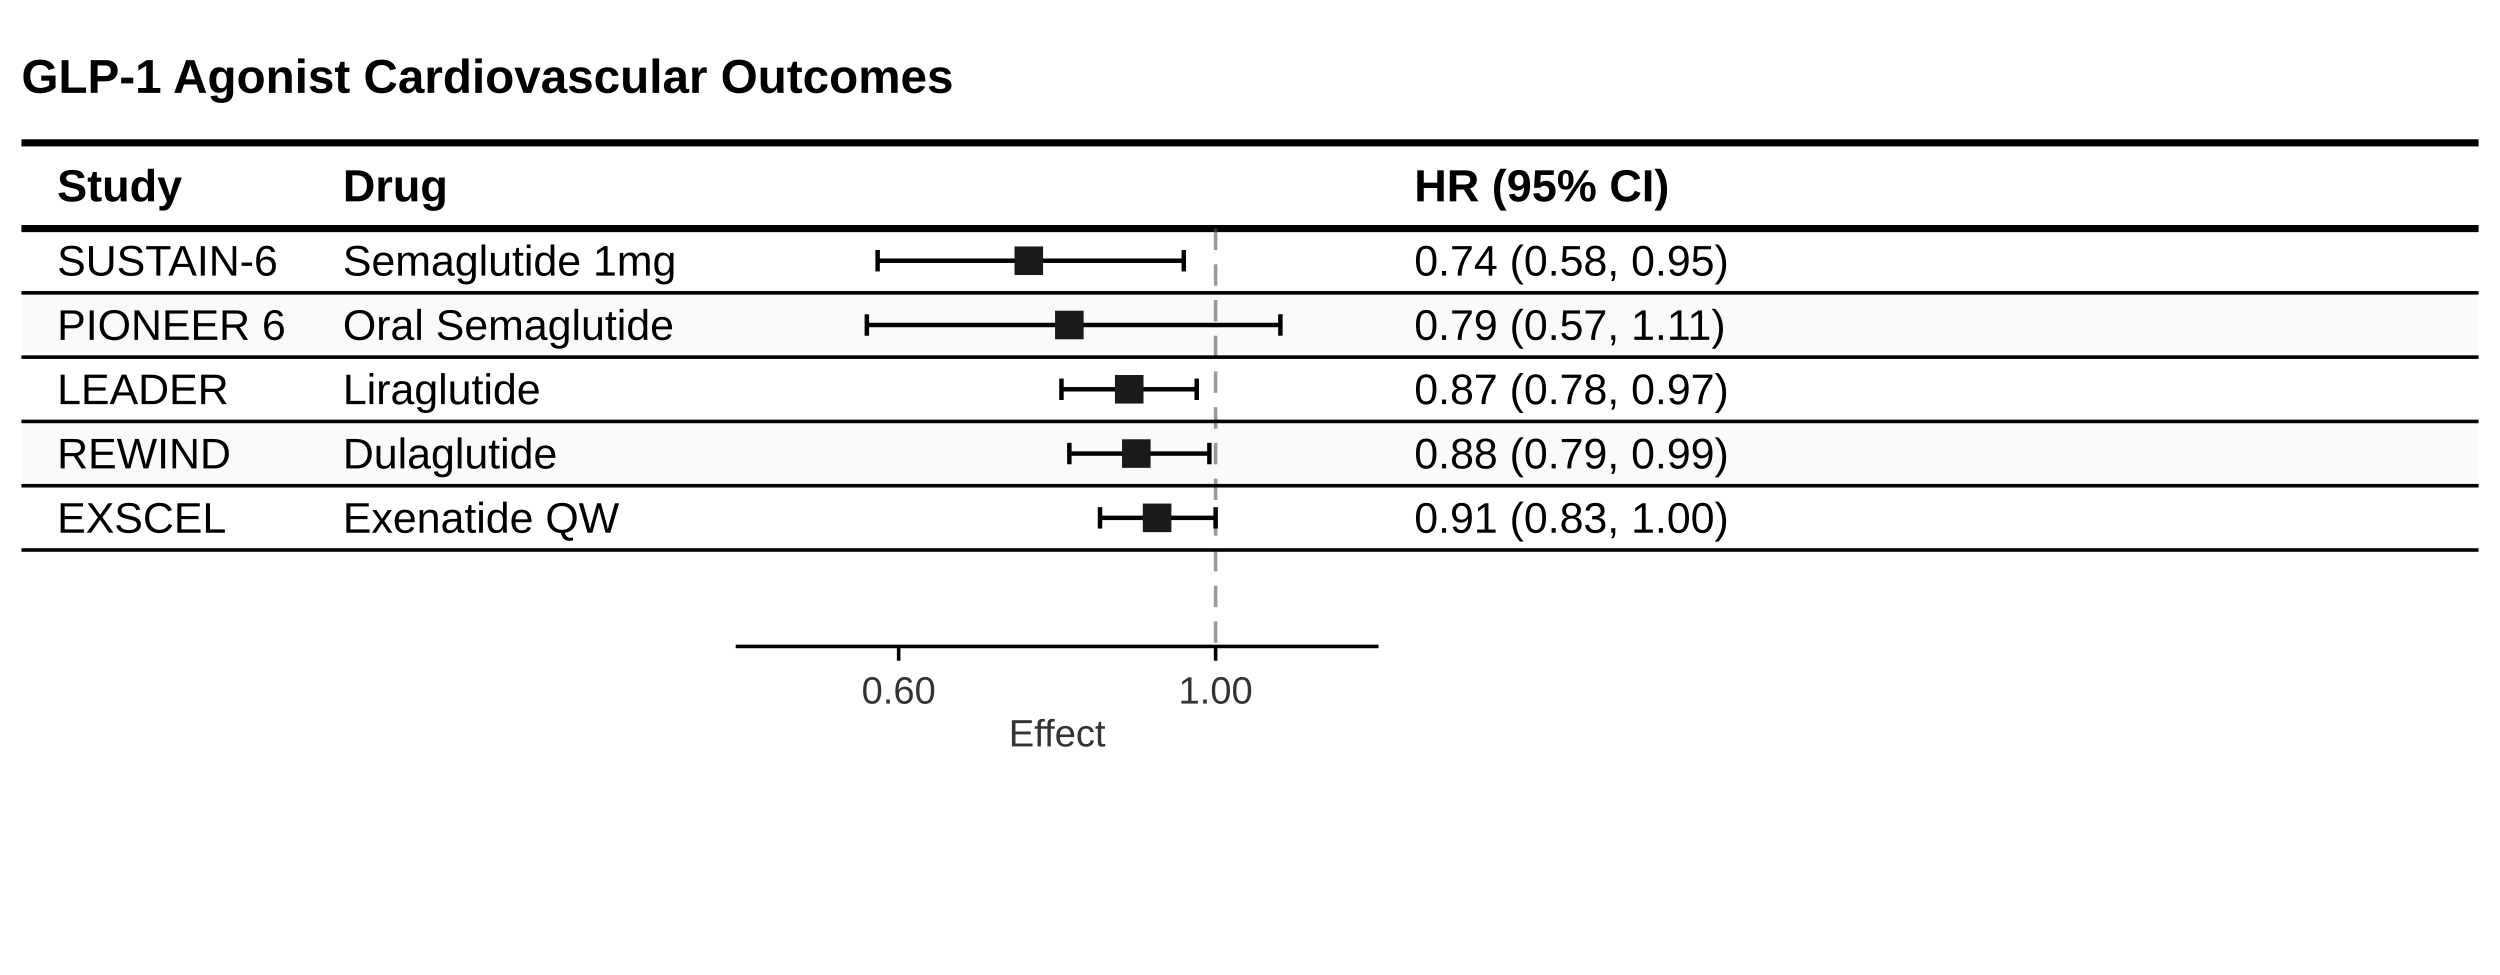
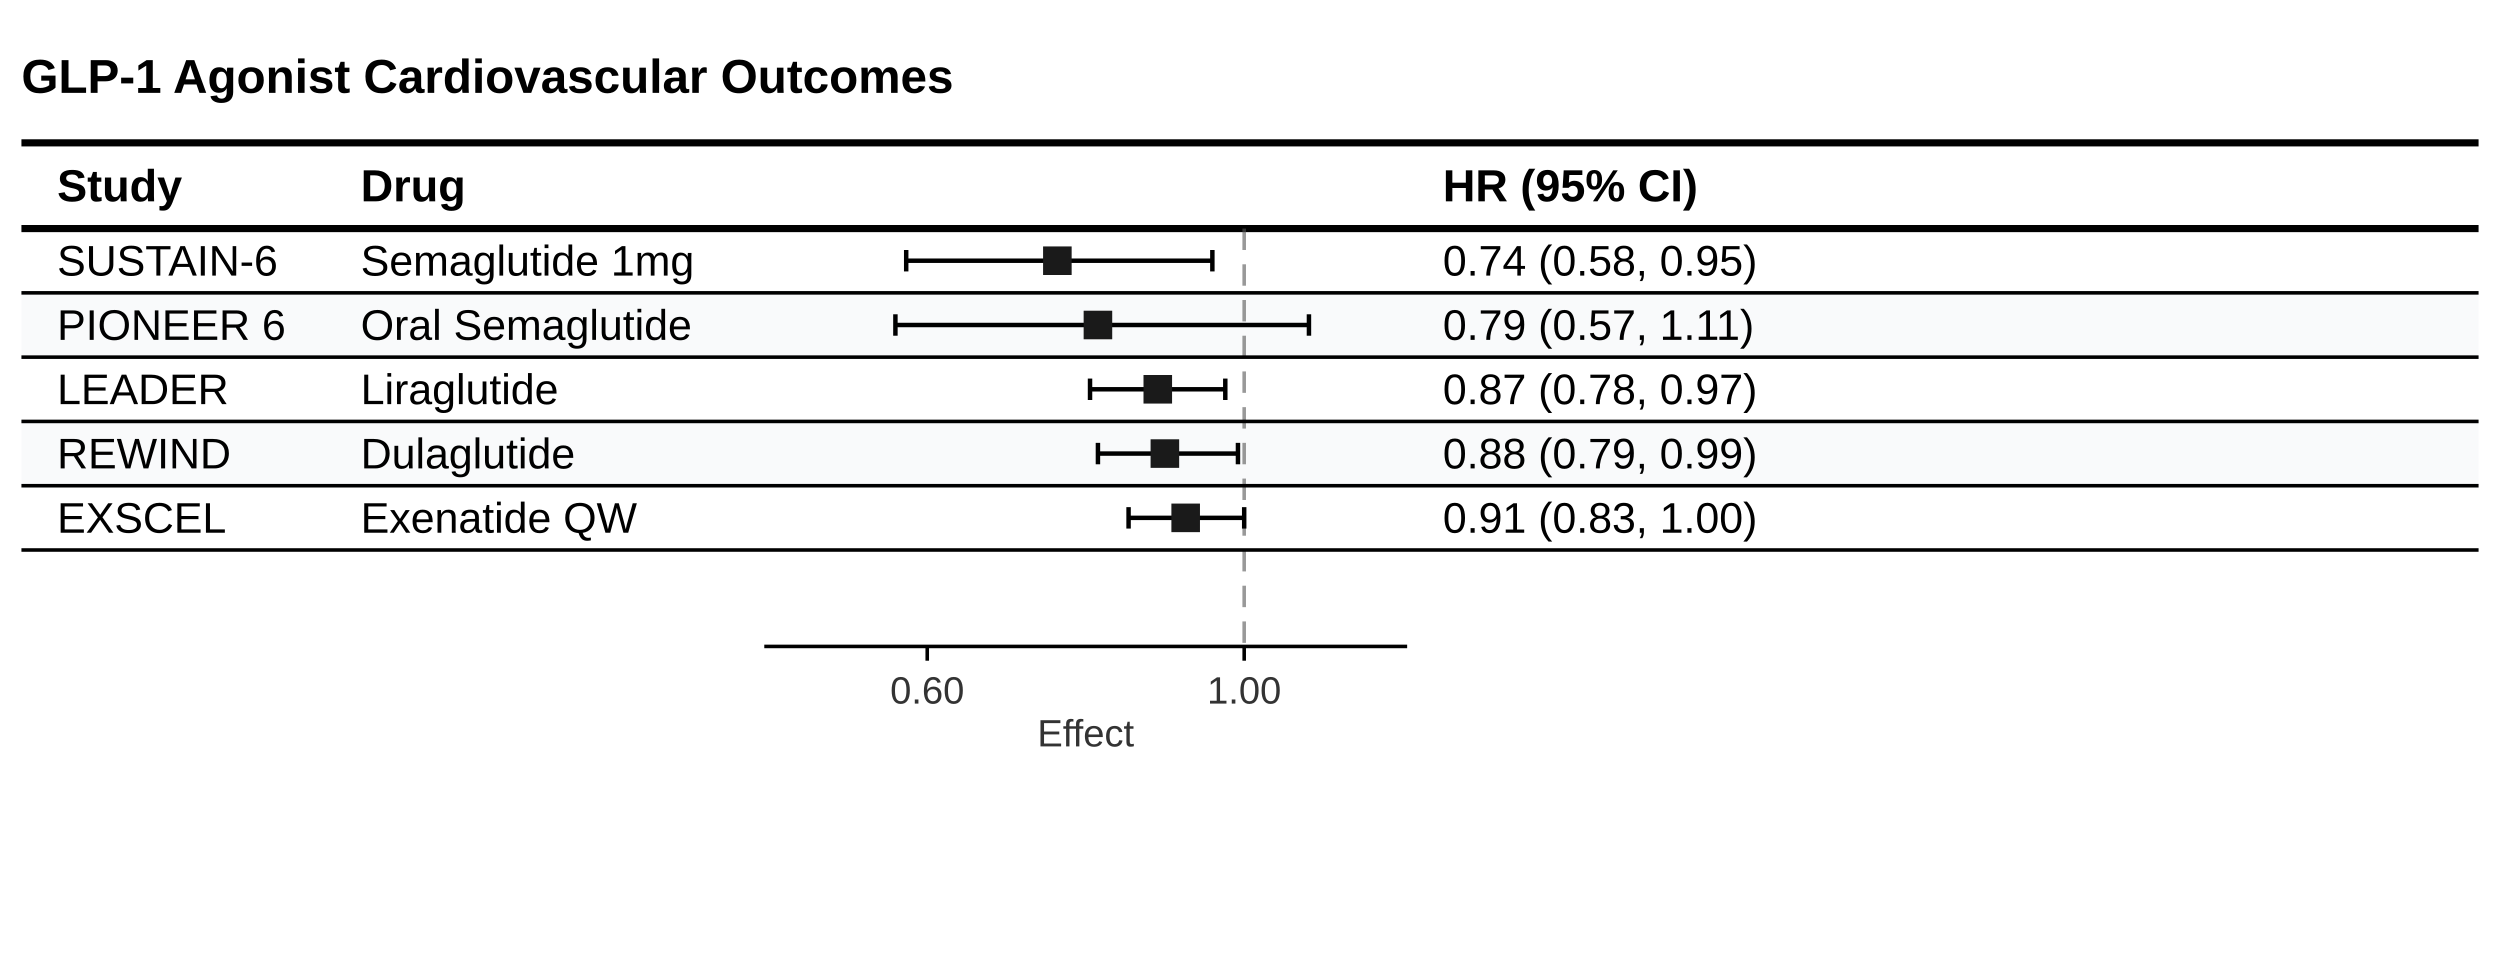
<svg xmlns="http://www.w3.org/2000/svg" width="700" height="273" viewBox="0 0 700 273">
  <style>
  text {
    font-variant-numeric: tabular-nums;
  }
  /* Use dominant-baseline for cell text to match CSS flex centering */
  .cell-text { dominant-baseline: central; }
</style>
  <rect width="100%" height="100%" fill="#ffffff" />
  <text x="6" y="26" font-family="Arial, Helvetica, sans-serif" font-size="13.33px" font-weight="700" fill="#000000">GLP-1 Agonist Cardiovascular Outcomes</text>
  <line x1="6" x2="694" y1="40" y2="40" stroke="#000000" stroke-width="2" />
  <text class="cell-text" x="16" y="52" font-family="Arial, Helvetica, sans-serif" font-size="12.6px" font-weight="700" fill="#000000">Study</text>
-   <text class="cell-text" x="96" y="52" font-family="Arial, Helvetica, sans-serif" font-size="12.6px" font-weight="700" text-anchor="start" fill="#000000">Drug</text>
-   <text class="cell-text" x="216" y="52" font-family="Arial, Helvetica, sans-serif" font-size="12.6px" font-weight="700" text-anchor="start" fill="#000000" />
-   <text class="cell-text" x="396" y="52" font-family="Arial, Helvetica, sans-serif" font-size="12.6px" font-weight="700" text-anchor="start" fill="#000000">HR (95% CI)</text>
+   <text class="cell-text" x="101" y="52" font-family="Arial, Helvetica, sans-serif" font-size="12.6px" font-weight="700" text-anchor="start" fill="#000000">Drug</text>
+   <text class="cell-text" x="224" y="52" font-family="Arial, Helvetica, sans-serif" font-size="12.6px" font-weight="700" text-anchor="start" fill="#000000" />
+   <text class="cell-text" x="404" y="52" font-family="Arial, Helvetica, sans-serif" font-size="12.6px" font-weight="700" text-anchor="start" fill="#000000">HR (95% CI)</text>
  <line x1="6" x2="694" y1="64" y2="64" stroke="#000000" stroke-width="2" />
  <rect x="6" y="82" width="688" height="18" fill="#f9fafb" />
  <rect x="6" y="118" width="688" height="18" fill="#f9fafb" />
-   <line x1="340.374" x2="340.374" y1="64" y2="181" stroke="#555555" stroke-width="1" stroke-opacity="0.6" stroke-dasharray="6,4" />
+   <line x1="348.374" x2="348.374" y1="64" y2="181" stroke="#555555" stroke-width="1" stroke-opacity="0.6" stroke-dasharray="6,4" />
  <g class="interval effect-0">
-     <line x1="245.736" x2="331.463" y1="73" y2="73" stroke="#000000" stroke-width="1.25" />
-     <line x1="245.736" x2="245.736" y1="70" y2="76" stroke="#000000" stroke-width="1.25" />
-     <line x1="331.463" x2="331.463" y1="70" y2="76" stroke="#000000" stroke-width="1.25" />
-     <rect x="284.062" y="69" width="8" height="8" fill="#1a1a1a" />
+     <line x1="253.736" x2="339.463" y1="73" y2="73" stroke="#000000" stroke-width="1.25" />
+     <line x1="253.736" x2="253.736" y1="70" y2="76" stroke="#000000" stroke-width="1.25" />
+     <line x1="339.463" x2="339.463" y1="70" y2="76" stroke="#000000" stroke-width="1.25" />
+     <rect x="292.062" y="69" width="8" height="8" fill="#1a1a1a" />
  </g>
  <g class="interval effect-0">
-     <line x1="242.714" x2="358.505" y1="91" y2="91" stroke="#000000" stroke-width="1.25" />
-     <line x1="242.714" x2="242.714" y1="88" y2="94" stroke="#000000" stroke-width="1.25" />
-     <line x1="358.505" x2="358.505" y1="88" y2="94" stroke="#000000" stroke-width="1.25" />
-     <rect x="295.421" y="87" width="8" height="8" fill="#1a1a1a" />
+     <line x1="250.714" x2="366.505" y1="91" y2="91" stroke="#000000" stroke-width="1.25" />
+     <line x1="250.714" x2="250.714" y1="88" y2="94" stroke="#000000" stroke-width="1.25" />
+     <line x1="366.505" x2="366.505" y1="88" y2="94" stroke="#000000" stroke-width="1.25" />
+     <rect x="303.421" y="87" width="8" height="8" fill="#1a1a1a" />
  </g>
  <g class="interval effect-0">
-     <line x1="297.208" x2="335.082" y1="109" y2="109" stroke="#000000" stroke-width="1.25" />
-     <line x1="297.208" x2="297.208" y1="106" y2="112" stroke="#000000" stroke-width="1.25" />
-     <line x1="335.082" x2="335.082" y1="106" y2="112" stroke="#000000" stroke-width="1.25" />
-     <rect x="312.18" y="105" width="8" height="8" fill="#1a1a1a" />
+     <line x1="305.208" x2="343.082" y1="109" y2="109" stroke="#000000" stroke-width="1.25" />
+     <line x1="305.208" x2="305.208" y1="106" y2="112" stroke="#000000" stroke-width="1.25" />
+     <line x1="343.082" x2="343.082" y1="106" y2="112" stroke="#000000" stroke-width="1.25" />
+     <rect x="320.18" y="105" width="8" height="8" fill="#1a1a1a" />
  </g>
  <g class="interval effect-0">
-     <line x1="299.421" x2="338.628" y1="127" y2="127" stroke="#000000" stroke-width="1.25" />
-     <line x1="299.421" x2="299.421" y1="124" y2="130" stroke="#000000" stroke-width="1.25" />
-     <line x1="338.628" x2="338.628" y1="124" y2="130" stroke="#000000" stroke-width="1.25" />
-     <rect x="314.165" y="123" width="8" height="8" fill="#1a1a1a" />
+     <line x1="307.421" x2="346.628" y1="127" y2="127" stroke="#000000" stroke-width="1.25" />
+     <line x1="307.421" x2="307.421" y1="124" y2="130" stroke="#000000" stroke-width="1.25" />
+     <line x1="346.628" x2="346.628" y1="124" y2="130" stroke="#000000" stroke-width="1.25" />
+     <rect x="322.165" y="123" width="8" height="8" fill="#1a1a1a" />
  </g>
  <g class="interval effect-0">
-     <line x1="308.002" x2="340.374" y1="145" y2="145" stroke="#000000" stroke-width="1.25" />
-     <line x1="308.002" x2="308.002" y1="142" y2="148" stroke="#000000" stroke-width="1.25" />
-     <line x1="340.374" x2="340.374" y1="142" y2="148" stroke="#000000" stroke-width="1.25" />
-     <rect x="319.989" y="141" width="8" height="8" fill="#1a1a1a" />
+     <line x1="316.002" x2="348.374" y1="145" y2="145" stroke="#000000" stroke-width="1.25" />
+     <line x1="316.002" x2="316.002" y1="142" y2="148" stroke="#000000" stroke-width="1.25" />
+     <line x1="348.374" x2="348.374" y1="142" y2="148" stroke="#000000" stroke-width="1.25" />
+     <rect x="327.989" y="141" width="8" height="8" fill="#1a1a1a" />
  </g>
  <g transform="translate(0, 181)">
-     <line x1="206" x2="386" y1="0" y2="0" stroke="#000000" stroke-width="1" />
-     <line x1="251.626" x2="251.626" y1="0" y2="4" stroke="#000000" stroke-width="1" />
-     <text x="251.626" y="16" text-anchor="middle" font-family="Arial, Helvetica, sans-serif" font-size="10.67px" font-weight="400" fill="#333333">0.60</text>
-     <line x1="340.374" x2="340.374" y1="0" y2="4" stroke="#000000" stroke-width="1" />
-     <text x="340.374" y="16" text-anchor="middle" font-family="Arial, Helvetica, sans-serif" font-size="10.67px" font-weight="400" fill="#333333">1.00</text>
-     <text x="296" y="28" text-anchor="middle" font-family="Arial, Helvetica, sans-serif" font-size="10.67px" font-weight="500" fill="#333333">Effect</text>
+     <line x1="214" x2="394" y1="0" y2="0" stroke="#000000" stroke-width="1" />
+     <line x1="259.626" x2="259.626" y1="0" y2="4" stroke="#000000" stroke-width="1" />
+     <text x="259.626" y="16" text-anchor="middle" font-family="Arial, Helvetica, sans-serif" font-size="10.67px" font-weight="400" fill="#333333">0.60</text>
+     <line x1="348.374" x2="348.374" y1="0" y2="4" stroke="#000000" stroke-width="1" />
+     <text x="348.374" y="16" text-anchor="middle" font-family="Arial, Helvetica, sans-serif" font-size="10.67px" font-weight="400" fill="#333333">1.00</text>
+     <text x="304" y="28" text-anchor="middle" font-family="Arial, Helvetica, sans-serif" font-size="10.67px" font-weight="500" fill="#333333">Effect</text>
  </g>
  <text class="cell-text" x="16" y="73" font-family="Arial, Helvetica, sans-serif" font-size="12px" font-weight="400" font-style="normal" fill="#000000">SUSTAIN-6</text>
-   <text class="cell-text" x="96" y="73" font-family="Arial, Helvetica, sans-serif" font-size="12px" font-weight="400" font-style="normal" text-anchor="start" fill="#000000">Semaglutide 1mg</text>
-   <text class="cell-text" x="396" y="73" font-family="Arial, Helvetica, sans-serif" font-size="12px" font-weight="400" font-style="normal" text-anchor="start" fill="#000000">0.74 (0.58, 0.95)</text>
+   <text class="cell-text" x="101" y="73" font-family="Arial, Helvetica, sans-serif" font-size="12px" font-weight="400" font-style="normal" text-anchor="start" fill="#000000">Semaglutide 1mg</text>
+   <text class="cell-text" x="404" y="73" font-family="Arial, Helvetica, sans-serif" font-size="12px" font-weight="400" font-style="normal" text-anchor="start" fill="#000000">0.74 (0.58, 0.95)</text>
  <line x1="6" x2="694" y1="82" y2="82" stroke="#000000" stroke-width="1" />
  <text class="cell-text" x="16" y="91" font-family="Arial, Helvetica, sans-serif" font-size="12px" font-weight="400" font-style="normal" fill="#000000">PIONEER 6</text>
-   <text class="cell-text" x="96" y="91" font-family="Arial, Helvetica, sans-serif" font-size="12px" font-weight="400" font-style="normal" text-anchor="start" fill="#000000">Oral Semaglutide</text>
-   <text class="cell-text" x="396" y="91" font-family="Arial, Helvetica, sans-serif" font-size="12px" font-weight="400" font-style="normal" text-anchor="start" fill="#000000">0.79 (0.57, 1.11)</text>
+   <text class="cell-text" x="101" y="91" font-family="Arial, Helvetica, sans-serif" font-size="12px" font-weight="400" font-style="normal" text-anchor="start" fill="#000000">Oral Semaglutide</text>
+   <text class="cell-text" x="404" y="91" font-family="Arial, Helvetica, sans-serif" font-size="12px" font-weight="400" font-style="normal" text-anchor="start" fill="#000000">0.79 (0.57, 1.11)</text>
  <line x1="6" x2="694" y1="100" y2="100" stroke="#000000" stroke-width="1" />
  <text class="cell-text" x="16" y="109" font-family="Arial, Helvetica, sans-serif" font-size="12px" font-weight="400" font-style="normal" fill="#000000">LEADER</text>
-   <text class="cell-text" x="96" y="109" font-family="Arial, Helvetica, sans-serif" font-size="12px" font-weight="400" font-style="normal" text-anchor="start" fill="#000000">Liraglutide</text>
-   <text class="cell-text" x="396" y="109" font-family="Arial, Helvetica, sans-serif" font-size="12px" font-weight="400" font-style="normal" text-anchor="start" fill="#000000">0.87 (0.78, 0.97)</text>
+   <text class="cell-text" x="101" y="109" font-family="Arial, Helvetica, sans-serif" font-size="12px" font-weight="400" font-style="normal" text-anchor="start" fill="#000000">Liraglutide</text>
+   <text class="cell-text" x="404" y="109" font-family="Arial, Helvetica, sans-serif" font-size="12px" font-weight="400" font-style="normal" text-anchor="start" fill="#000000">0.87 (0.78, 0.97)</text>
  <line x1="6" x2="694" y1="118" y2="118" stroke="#000000" stroke-width="1" />
  <text class="cell-text" x="16" y="127" font-family="Arial, Helvetica, sans-serif" font-size="12px" font-weight="400" font-style="normal" fill="#000000">REWIND</text>
-   <text class="cell-text" x="96" y="127" font-family="Arial, Helvetica, sans-serif" font-size="12px" font-weight="400" font-style="normal" text-anchor="start" fill="#000000">Dulaglutide</text>
-   <text class="cell-text" x="396" y="127" font-family="Arial, Helvetica, sans-serif" font-size="12px" font-weight="400" font-style="normal" text-anchor="start" fill="#000000">0.88 (0.79, 0.99)</text>
+   <text class="cell-text" x="101" y="127" font-family="Arial, Helvetica, sans-serif" font-size="12px" font-weight="400" font-style="normal" text-anchor="start" fill="#000000">Dulaglutide</text>
+   <text class="cell-text" x="404" y="127" font-family="Arial, Helvetica, sans-serif" font-size="12px" font-weight="400" font-style="normal" text-anchor="start" fill="#000000">0.88 (0.79, 0.99)</text>
  <line x1="6" x2="694" y1="136" y2="136" stroke="#000000" stroke-width="1" />
  <text class="cell-text" x="16" y="145" font-family="Arial, Helvetica, sans-serif" font-size="12px" font-weight="400" font-style="normal" fill="#000000">EXSCEL</text>
-   <text class="cell-text" x="96" y="145" font-family="Arial, Helvetica, sans-serif" font-size="12px" font-weight="400" font-style="normal" text-anchor="start" fill="#000000">Exenatide QW</text>
-   <text class="cell-text" x="396" y="145" font-family="Arial, Helvetica, sans-serif" font-size="12px" font-weight="400" font-style="normal" text-anchor="start" fill="#000000">0.91 (0.83, 1.00)</text>
+   <text class="cell-text" x="101" y="145" font-family="Arial, Helvetica, sans-serif" font-size="12px" font-weight="400" font-style="normal" text-anchor="start" fill="#000000">Exenatide QW</text>
+   <text class="cell-text" x="404" y="145" font-family="Arial, Helvetica, sans-serif" font-size="12px" font-weight="400" font-style="normal" text-anchor="start" fill="#000000">0.91 (0.83, 1.00)</text>
  <line x1="6" x2="694" y1="154" y2="154" stroke="#000000" stroke-width="1" />
</svg>
